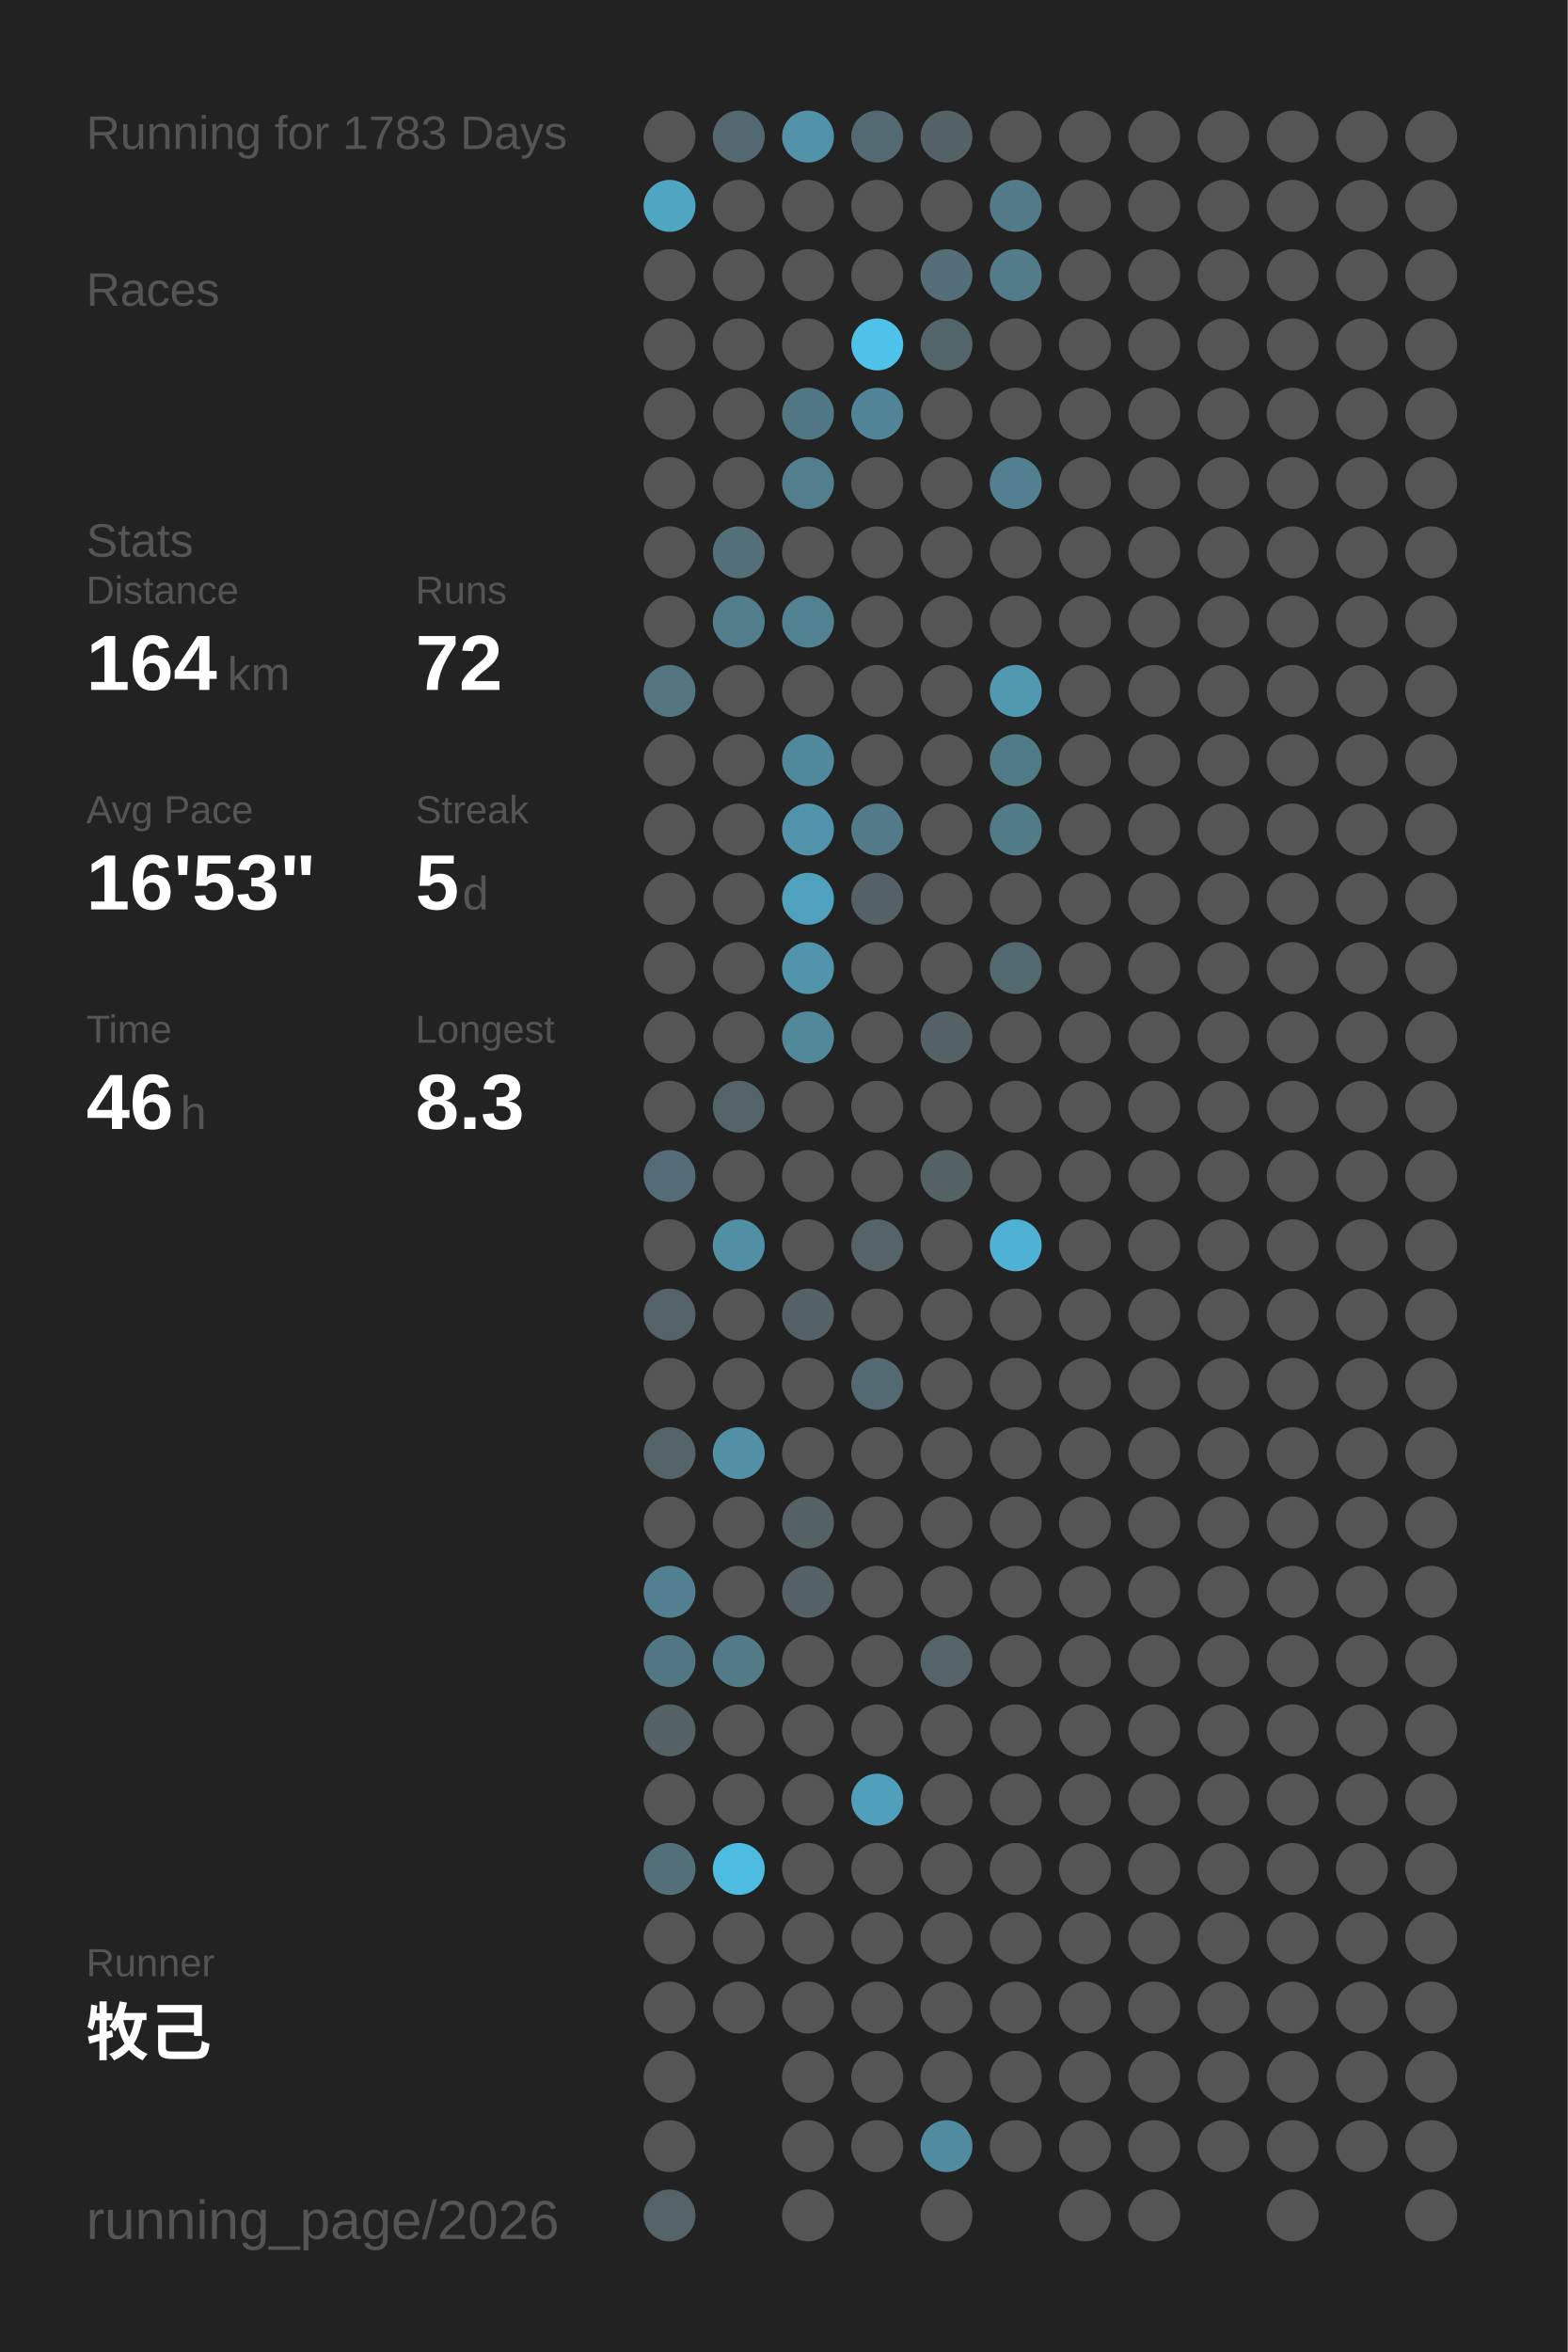
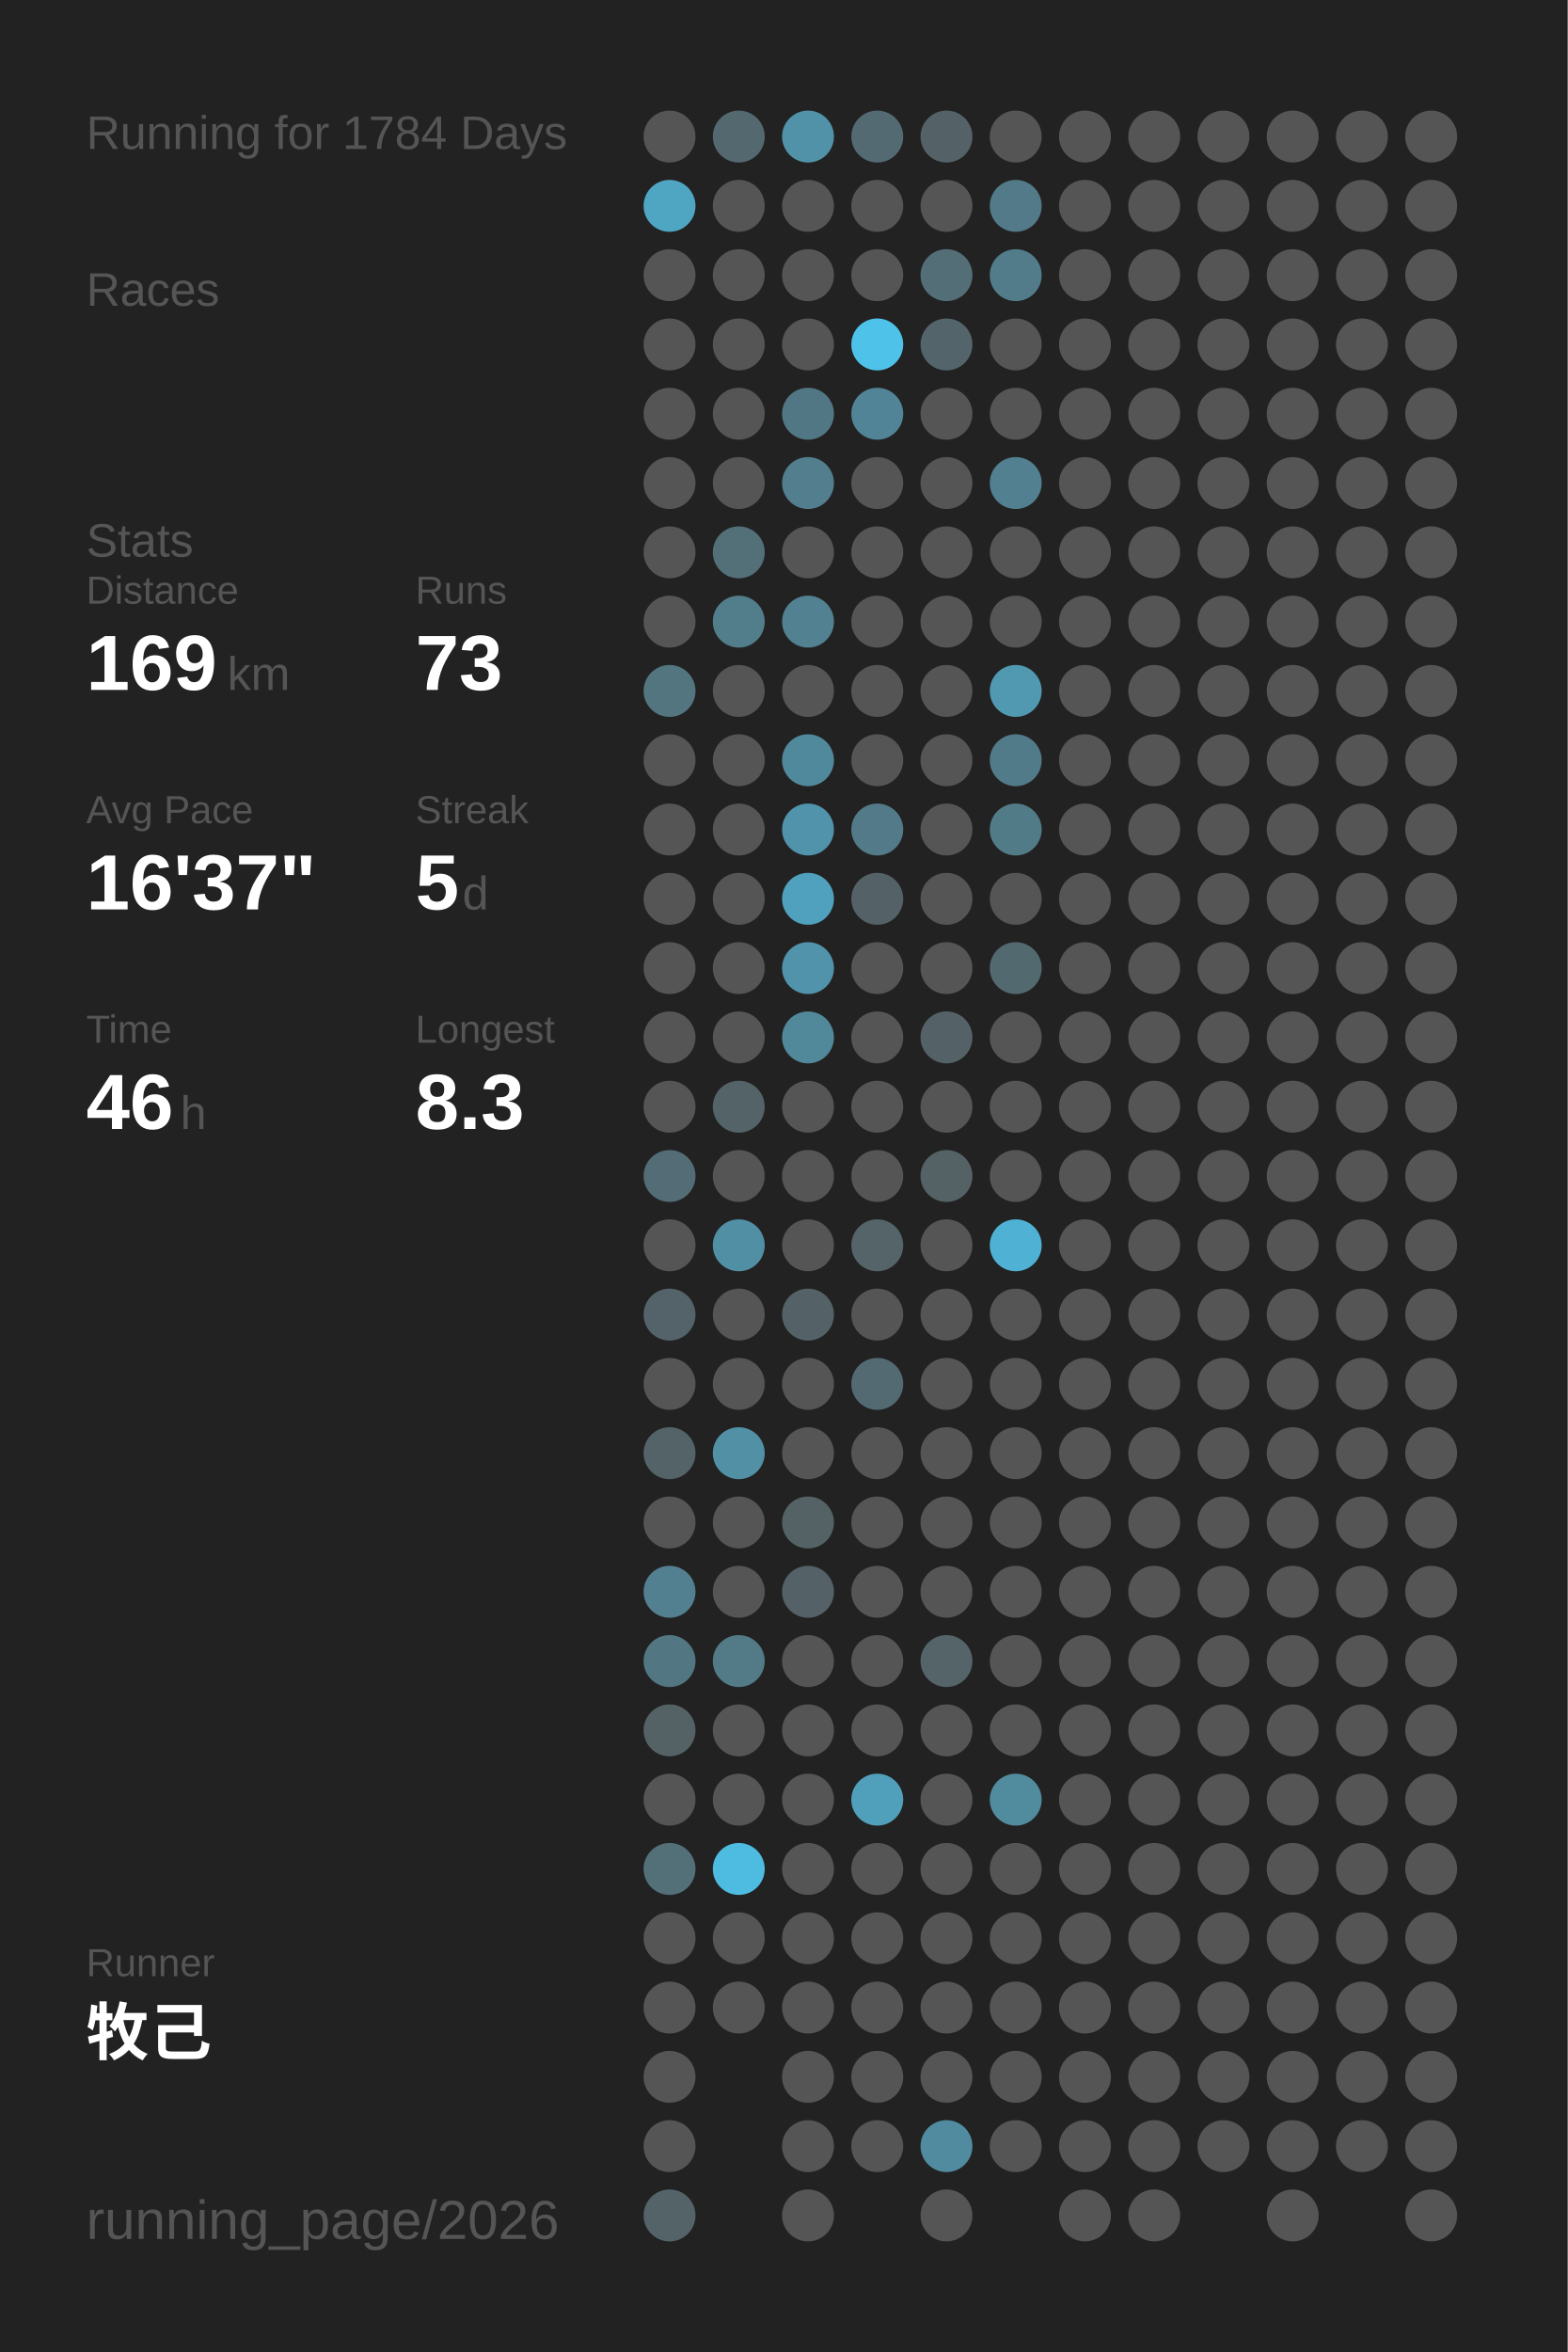
<svg xmlns="http://www.w3.org/2000/svg" baseProfile="full" height="300mm" version="1.1" viewBox="0,0,200,300" width="200mm">
  <defs />
  <rect fill="#222222" height="300" width="200" x="0" y="0" />
-   <text fill="#555555" style="font-size:6px; font-family:Arial;" x="11" y="19">Running for 1783 Days</text>
+   <text fill="#555555" style="font-size:6px; font-family:Arial;" x="11" y="19">Running for 1784 Days</text>
  <text fill="#555555" style="font-size:6px; font-family:Arial;" x="11" y="39">Races</text>
  <text fill="#555555" style="font-size:6px; font-family:Arial;" x="11" y="71">Stats</text>
  <text fill="#555555" style="font-size:5px; font-family:Arial;" x="11" y="77">Distance</text>
-   <text fill="#FFFFFF" style="font-size:10px; font-family:Arial; font-weight:bold;" x="11" y="88">164</text>
+   <text fill="#FFFFFF" style="font-size:10px; font-family:Arial; font-weight:bold;" x="11" y="88">169</text>
  <text fill="#555555" style="font-size:6px; font-family:Arial;" x="29" y="88">km</text>
  <text fill="#555555" style="font-size:5px; font-family:Arial;" x="53" y="77">Runs</text>
-   <text fill="#FFFFFF" style="font-size:10px; font-family:Arial; font-weight:bold;" x="53" y="88">72</text>
+   <text fill="#FFFFFF" style="font-size:10px; font-family:Arial; font-weight:bold;" x="53" y="88">73</text>
  <text fill="#555555" style="font-size:5px; font-family:Arial;" x="11" y="105">Avg Pace</text>
-   <text fill="#FFFFFF" style="font-size:10px; font-family:Arial; font-weight:bold;" x="11" y="116">16'53"</text>
+   <text fill="#FFFFFF" style="font-size:10px; font-family:Arial; font-weight:bold;" x="11" y="116">16'37"</text>
  <text fill="#555555" style="font-size:5px; font-family:Arial;" x="53" y="105">Streak</text>
  <text fill="#FFFFFF" style="font-size:10px; font-family:Arial; font-weight:bold;" x="53" y="116">5</text>
  <text fill="#555555" style="font-size:6px; font-family:Arial;" x="59" y="116">d</text>
  <text fill="#555555" style="font-size:5px; font-family:Arial;" x="11" y="133">Time</text>
  <text fill="#FFFFFF" style="font-size:10px; font-family:Arial; font-weight:bold;" x="11" y="144">46</text>
  <text fill="#555555" style="font-size:6px; font-family:Arial;" x="23" y="144">h</text>
  <text fill="#555555" style="font-size:5px; font-family:Arial;" x="53" y="133">Longest</text>
  <text fill="#FFFFFF" style="font-size:10px; font-family:Arial; font-weight:bold;" x="53" y="144">8.3</text>
  <text fill="#555555" style="font-size:5px; font-family:Arial;" x="11" y="252.065">Runner</text>
  <text fill="#FFFFFF" style="font-size:8px; font-family:Arial; font-weight:bold;" x="11" y="262.065">牧己</text>
  <text fill="#555555" style="font-size:7px; font-family:Arial;" x="11" y="285.581">running_page/2026</text>
  <circle cx="85.417" cy="17.419" fill="#555555" r="3.312" />
  <circle cx="85.417" cy="26.258" fill="#4fa6c3" r="3.312" />
  <circle cx="85.417" cy="35.097" fill="#555555" r="3.312" />
  <circle cx="85.417" cy="43.935" fill="#555555" r="3.312" />
  <circle cx="85.417" cy="52.774" fill="#555555" r="3.312" />
  <circle cx="85.417" cy="61.613" fill="#555555" r="3.312" />
  <circle cx="85.417" cy="70.452" fill="#555555" r="3.312" />
  <circle cx="85.417" cy="79.29" fill="#555555" r="3.312" />
  <circle cx="85.417" cy="88.129" fill="#527580" r="3.312" />
  <circle cx="85.417" cy="96.968" fill="#555555" r="3.312" />
  <circle cx="85.417" cy="105.806" fill="#555555" r="3.312" />
  <circle cx="85.417" cy="114.645" fill="#555555" r="3.312" />
  <circle cx="85.417" cy="123.484" fill="#555555" r="3.312" />
  <circle cx="85.417" cy="132.323" fill="#555555" r="3.312" />
  <circle cx="85.417" cy="141.161" fill="#555555" r="3.312" />
  <circle cx="85.417" cy="150" fill="#536c75" r="3.312" />
  <circle cx="85.417" cy="158.839" fill="#555555" r="3.312" />
  <circle cx="85.417" cy="167.677" fill="#546369" r="3.312" />
  <circle cx="85.417" cy="176.516" fill="#555555" r="3.312" />
  <circle cx="85.417" cy="185.355" fill="#546368" r="3.312" />
  <circle cx="85.417" cy="194.194" fill="#555555" r="3.312" />
  <circle cx="85.417" cy="203.032" fill="#528090" r="3.312" />
  <circle cx="85.417" cy="211.871" fill="#527682" r="3.312" />
  <circle cx="85.417" cy="220.71" fill="#546266" r="3.312" />
  <circle cx="85.417" cy="229.548" fill="#555555" r="3.312" />
  <circle cx="85.417" cy="238.387" fill="#537079" r="3.312" />
  <circle cx="85.417" cy="247.226" fill="#555555" r="3.312" />
  <circle cx="85.417" cy="256.065" fill="#555555" r="3.312" />
  <circle cx="85.417" cy="264.903" fill="#555555" r="3.312" />
  <circle cx="85.417" cy="273.742" fill="#555555" r="3.312" />
  <circle cx="85.417" cy="282.581" fill="#546368" r="3.312" />
  <circle cx="94.25" cy="17.419" fill="#53686f" r="3.312" />
  <circle cx="94.25" cy="26.258" fill="#555555" r="3.312" />
  <circle cx="94.25" cy="35.097" fill="#555555" r="3.312" />
  <circle cx="94.25" cy="43.935" fill="#555555" r="3.312" />
  <circle cx="94.25" cy="52.774" fill="#555555" r="3.312" />
  <circle cx="94.25" cy="61.613" fill="#555555" r="3.312" />
  <circle cx="94.25" cy="70.452" fill="#537079" r="3.312" />
  <circle cx="94.25" cy="79.29" fill="#527d8b" r="3.312" />
  <circle cx="94.25" cy="88.129" fill="#555555" r="3.312" />
  <circle cx="94.25" cy="96.968" fill="#555555" r="3.312" />
  <circle cx="94.25" cy="105.806" fill="#555555" r="3.312" />
  <circle cx="94.25" cy="114.645" fill="#555555" r="3.312" />
  <circle cx="94.25" cy="123.484" fill="#555555" r="3.312" />
  <circle cx="94.25" cy="132.323" fill="#555555" r="3.312" />
  <circle cx="94.25" cy="141.161" fill="#546368" r="3.312" />
  <circle cx="94.25" cy="150" fill="#555555" r="3.312" />
  <circle cx="94.25" cy="158.839" fill="#518fa5" r="3.312" />
  <circle cx="94.25" cy="167.677" fill="#555555" r="3.312" />
  <circle cx="94.25" cy="176.516" fill="#555555" r="3.312" />
  <circle cx="94.25" cy="185.355" fill="#5190a5" r="3.312" />
  <circle cx="94.25" cy="194.194" fill="#555555" r="3.312" />
  <circle cx="94.25" cy="203.032" fill="#555555" r="3.312" />
  <circle cx="94.25" cy="211.871" fill="#527a87" r="3.312" />
  <circle cx="94.25" cy="220.71" fill="#555555" r="3.312" />
  <circle cx="94.25" cy="229.548" fill="#555555" r="3.312" />
  <circle cx="94.25" cy="238.387" fill="#4ebce1" r="3.312" />
  <circle cx="94.25" cy="247.226" fill="#555555" r="3.312" />
  <circle cx="94.25" cy="256.065" fill="#555555" r="3.312" />
  <circle cx="103.083" cy="17.419" fill="#5192a9" r="3.312" />
  <circle cx="103.083" cy="26.258" fill="#555555" r="3.312" />
  <circle cx="103.083" cy="35.097" fill="#555555" r="3.312" />
  <circle cx="103.083" cy="43.935" fill="#555555" r="3.312" />
  <circle cx="103.083" cy="52.774" fill="#527784" r="3.312" />
  <circle cx="103.083" cy="61.613" fill="#527e8e" r="3.312" />
  <circle cx="103.083" cy="70.452" fill="#555555" r="3.312" />
  <circle cx="103.083" cy="79.29" fill="#528292" r="3.312" />
  <circle cx="103.083" cy="88.129" fill="#555555" r="3.312" />
  <circle cx="103.083" cy="96.968" fill="#51899c" r="3.312" />
  <circle cx="103.083" cy="105.806" fill="#5093aa" r="3.312" />
  <circle cx="103.083" cy="114.645" fill="#50a1bd" r="3.312" />
  <circle cx="103.083" cy="123.484" fill="#5093aa" r="3.312" />
  <circle cx="103.083" cy="132.323" fill="#51889a" r="3.312" />
  <circle cx="103.083" cy="141.161" fill="#555555" r="3.312" />
  <circle cx="103.083" cy="150" fill="#555555" r="3.312" />
  <circle cx="103.083" cy="158.839" fill="#555555" r="3.312" />
  <circle cx="103.083" cy="167.677" fill="#546267" r="3.312" />
  <circle cx="103.083" cy="176.516" fill="#555555" r="3.312" />
  <circle cx="103.083" cy="185.355" fill="#555555" r="3.312" />
  <circle cx="103.083" cy="194.194" fill="#546266" r="3.312" />
  <circle cx="103.083" cy="203.032" fill="#546166" r="3.312" />
  <circle cx="103.083" cy="211.871" fill="#555555" r="3.312" />
  <circle cx="103.083" cy="220.71" fill="#555555" r="3.312" />
  <circle cx="103.083" cy="229.548" fill="#555555" r="3.312" />
  <circle cx="103.083" cy="238.387" fill="#555555" r="3.312" />
  <circle cx="103.083" cy="247.226" fill="#555555" r="3.312" />
  <circle cx="103.083" cy="256.065" fill="#555555" r="3.312" />
  <circle cx="103.083" cy="264.903" fill="#555555" r="3.312" />
  <circle cx="103.083" cy="273.742" fill="#555555" r="3.312" />
  <circle cx="103.083" cy="282.581" fill="#555555" r="3.312" />
  <circle cx="111.917" cy="17.419" fill="#536a72" r="3.312" />
  <circle cx="111.917" cy="26.258" fill="#555555" r="3.312" />
  <circle cx="111.917" cy="35.097" fill="#555555" r="3.312" />
  <circle cx="111.917" cy="43.935" fill="#4ec2e9" r="3.312" />
  <circle cx="111.917" cy="52.774" fill="#518496" r="3.312" />
  <circle cx="111.917" cy="61.613" fill="#555555" r="3.312" />
  <circle cx="111.917" cy="70.452" fill="#555555" r="3.312" />
  <circle cx="111.917" cy="79.29" fill="#555555" r="3.312" />
  <circle cx="111.917" cy="88.129" fill="#555555" r="3.312" />
  <circle cx="111.917" cy="96.968" fill="#555555" r="3.312" />
  <circle cx="111.917" cy="105.806" fill="#527a88" r="3.312" />
  <circle cx="111.917" cy="114.645" fill="#546267" r="3.312" />
  <circle cx="111.917" cy="123.484" fill="#555555" r="3.312" />
  <circle cx="111.917" cy="132.323" fill="#555555" r="3.312" />
  <circle cx="111.917" cy="141.161" fill="#555555" r="3.312" />
  <circle cx="111.917" cy="150" fill="#555555" r="3.312" />
  <circle cx="111.917" cy="158.839" fill="#546469" r="3.312" />
  <circle cx="111.917" cy="167.677" fill="#555555" r="3.312" />
  <circle cx="111.917" cy="176.516" fill="#536a72" r="3.312" />
  <circle cx="111.917" cy="185.355" fill="#555555" r="3.312" />
  <circle cx="111.917" cy="194.194" fill="#555555" r="3.312" />
  <circle cx="111.917" cy="203.032" fill="#555555" r="3.312" />
  <circle cx="111.917" cy="211.871" fill="#555555" r="3.312" />
  <circle cx="111.917" cy="220.71" fill="#555555" r="3.312" />
  <circle cx="111.917" cy="229.548" fill="#50a0bb" r="3.312" />
  <circle cx="111.917" cy="238.387" fill="#555555" r="3.312" />
  <circle cx="111.917" cy="247.226" fill="#555555" r="3.312" />
  <circle cx="111.917" cy="256.065" fill="#555555" r="3.312" />
  <circle cx="111.917" cy="264.903" fill="#555555" r="3.312" />
  <circle cx="111.917" cy="273.742" fill="#555555" r="3.312" />
  <circle cx="120.75" cy="17.419" fill="#546267" r="3.312" />
  <circle cx="120.75" cy="26.258" fill="#555555" r="3.312" />
  <circle cx="120.75" cy="35.097" fill="#536e77" r="3.312" />
  <circle cx="120.75" cy="43.935" fill="#53646a" r="3.312" />
  <circle cx="120.75" cy="52.774" fill="#555555" r="3.312" />
  <circle cx="120.75" cy="61.613" fill="#555555" r="3.312" />
  <circle cx="120.75" cy="70.452" fill="#555555" r="3.312" />
  <circle cx="120.75" cy="79.29" fill="#555555" r="3.312" />
  <circle cx="120.75" cy="88.129" fill="#555555" r="3.312" />
  <circle cx="120.75" cy="96.968" fill="#555555" r="3.312" />
  <circle cx="120.75" cy="105.806" fill="#555555" r="3.312" />
  <circle cx="120.75" cy="114.645" fill="#555555" r="3.312" />
  <circle cx="120.75" cy="123.484" fill="#555555" r="3.312" />
  <circle cx="120.75" cy="132.323" fill="#546267" r="3.312" />
  <circle cx="120.75" cy="141.161" fill="#555555" r="3.312" />
  <circle cx="120.75" cy="150" fill="#546266" r="3.312" />
  <circle cx="120.75" cy="158.839" fill="#555555" r="3.312" />
  <circle cx="120.75" cy="167.677" fill="#555555" r="3.312" />
  <circle cx="120.75" cy="176.516" fill="#555555" r="3.312" />
  <circle cx="120.75" cy="185.355" fill="#555555" r="3.312" />
  <circle cx="120.75" cy="194.194" fill="#555555" r="3.312" />
  <circle cx="120.75" cy="203.032" fill="#555555" r="3.312" />
  <circle cx="120.75" cy="211.871" fill="#546469" r="3.312" />
  <circle cx="120.75" cy="220.71" fill="#555555" r="3.312" />
  <circle cx="120.75" cy="229.548" fill="#555555" r="3.312" />
  <circle cx="120.75" cy="238.387" fill="#555555" r="3.312" />
  <circle cx="120.75" cy="247.226" fill="#555555" r="3.312" />
  <circle cx="120.75" cy="256.065" fill="#555555" r="3.312" />
  <circle cx="120.75" cy="264.903" fill="#555555" r="3.312" />
  <circle cx="120.75" cy="273.742" fill="#518b9f" r="3.312" />
  <circle cx="120.75" cy="282.581" fill="#555555" r="3.312" />
  <circle cx="129.583" cy="17.419" fill="#555555" r="3.312" />
  <circle cx="129.583" cy="26.258" fill="#527a88" r="3.312" />
  <circle cx="129.583" cy="35.097" fill="#527c8a" r="3.312" />
  <circle cx="129.583" cy="43.935" fill="#555555" r="3.312" />
  <circle cx="129.583" cy="52.774" fill="#555555" r="3.312" />
  <circle cx="129.583" cy="61.613" fill="#528090" r="3.312" />
  <circle cx="129.583" cy="70.452" fill="#555555" r="3.312" />
  <circle cx="129.583" cy="79.29" fill="#555555" r="3.312" />
  <circle cx="129.583" cy="88.129" fill="#5099b1" r="3.312" />
  <circle cx="129.583" cy="96.968" fill="#527b89" r="3.312" />
  <circle cx="129.583" cy="105.806" fill="#527b88" r="3.312" />
  <circle cx="129.583" cy="114.645" fill="#555555" r="3.312" />
  <circle cx="129.583" cy="123.484" fill="#536970" r="3.312" />
  <circle cx="129.583" cy="132.323" fill="#555555" r="3.312" />
  <circle cx="129.583" cy="141.161" fill="#555555" r="3.312" />
  <circle cx="129.583" cy="150" fill="#555555" r="3.312" />
  <circle cx="129.583" cy="158.839" fill="#4fb1d3" r="3.312" />
  <circle cx="129.583" cy="167.677" fill="#555555" r="3.312" />
  <circle cx="129.583" cy="176.516" fill="#555555" r="3.312" />
  <circle cx="129.583" cy="185.355" fill="#555555" r="3.312" />
  <circle cx="129.583" cy="194.194" fill="#555555" r="3.312" />
  <circle cx="129.583" cy="203.032" fill="#555555" r="3.312" />
  <circle cx="129.583" cy="211.871" fill="#555555" r="3.312" />
  <circle cx="129.583" cy="220.71" fill="#555555" r="3.312" />
-   <circle cx="129.583" cy="229.548" fill="#555555" r="3.312" />
+   <circle cx="129.583" cy="229.548" fill="#518b9e" r="3.312" />
  <circle cx="129.583" cy="238.387" fill="#555555" r="3.312" />
  <circle cx="129.583" cy="247.226" fill="#555555" r="3.312" />
  <circle cx="129.583" cy="256.065" fill="#555555" r="3.312" />
  <circle cx="129.583" cy="264.903" fill="#555555" r="3.312" />
  <circle cx="129.583" cy="273.742" fill="#555555" r="3.312" />
  <circle cx="138.417" cy="17.419" fill="#555555" r="3.312" />
  <circle cx="138.417" cy="26.258" fill="#555555" r="3.312" />
  <circle cx="138.417" cy="35.097" fill="#555555" r="3.312" />
  <circle cx="138.417" cy="43.935" fill="#555555" r="3.312" />
  <circle cx="138.417" cy="52.774" fill="#555555" r="3.312" />
  <circle cx="138.417" cy="61.613" fill="#555555" r="3.312" />
  <circle cx="138.417" cy="70.452" fill="#555555" r="3.312" />
  <circle cx="138.417" cy="79.29" fill="#555555" r="3.312" />
  <circle cx="138.417" cy="88.129" fill="#555555" r="3.312" />
  <circle cx="138.417" cy="96.968" fill="#555555" r="3.312" />
  <circle cx="138.417" cy="105.806" fill="#555555" r="3.312" />
  <circle cx="138.417" cy="114.645" fill="#555555" r="3.312" />
  <circle cx="138.417" cy="123.484" fill="#555555" r="3.312" />
  <circle cx="138.417" cy="132.323" fill="#555555" r="3.312" />
  <circle cx="138.417" cy="141.161" fill="#555555" r="3.312" />
  <circle cx="138.417" cy="150" fill="#555555" r="3.312" />
  <circle cx="138.417" cy="158.839" fill="#555555" r="3.312" />
  <circle cx="138.417" cy="167.677" fill="#555555" r="3.312" />
  <circle cx="138.417" cy="176.516" fill="#555555" r="3.312" />
  <circle cx="138.417" cy="185.355" fill="#555555" r="3.312" />
  <circle cx="138.417" cy="194.194" fill="#555555" r="3.312" />
  <circle cx="138.417" cy="203.032" fill="#555555" r="3.312" />
  <circle cx="138.417" cy="211.871" fill="#555555" r="3.312" />
  <circle cx="138.417" cy="220.71" fill="#555555" r="3.312" />
  <circle cx="138.417" cy="229.548" fill="#555555" r="3.312" />
  <circle cx="138.417" cy="238.387" fill="#555555" r="3.312" />
  <circle cx="138.417" cy="247.226" fill="#555555" r="3.312" />
  <circle cx="138.417" cy="256.065" fill="#555555" r="3.312" />
  <circle cx="138.417" cy="264.903" fill="#555555" r="3.312" />
  <circle cx="138.417" cy="273.742" fill="#555555" r="3.312" />
  <circle cx="138.417" cy="282.581" fill="#555555" r="3.312" />
  <circle cx="147.25" cy="17.419" fill="#555555" r="3.312" />
  <circle cx="147.25" cy="26.258" fill="#555555" r="3.312" />
  <circle cx="147.25" cy="35.097" fill="#555555" r="3.312" />
  <circle cx="147.25" cy="43.935" fill="#555555" r="3.312" />
  <circle cx="147.25" cy="52.774" fill="#555555" r="3.312" />
  <circle cx="147.25" cy="61.613" fill="#555555" r="3.312" />
  <circle cx="147.25" cy="70.452" fill="#555555" r="3.312" />
  <circle cx="147.25" cy="79.29" fill="#555555" r="3.312" />
  <circle cx="147.25" cy="88.129" fill="#555555" r="3.312" />
  <circle cx="147.25" cy="96.968" fill="#555555" r="3.312" />
  <circle cx="147.25" cy="105.806" fill="#555555" r="3.312" />
  <circle cx="147.25" cy="114.645" fill="#555555" r="3.312" />
  <circle cx="147.25" cy="123.484" fill="#555555" r="3.312" />
  <circle cx="147.25" cy="132.323" fill="#555555" r="3.312" />
  <circle cx="147.25" cy="141.161" fill="#555555" r="3.312" />
  <circle cx="147.25" cy="150" fill="#555555" r="3.312" />
  <circle cx="147.25" cy="158.839" fill="#555555" r="3.312" />
  <circle cx="147.25" cy="167.677" fill="#555555" r="3.312" />
  <circle cx="147.25" cy="176.516" fill="#555555" r="3.312" />
  <circle cx="147.25" cy="185.355" fill="#555555" r="3.312" />
  <circle cx="147.25" cy="194.194" fill="#555555" r="3.312" />
  <circle cx="147.25" cy="203.032" fill="#555555" r="3.312" />
  <circle cx="147.25" cy="211.871" fill="#555555" r="3.312" />
  <circle cx="147.25" cy="220.71" fill="#555555" r="3.312" />
  <circle cx="147.25" cy="229.548" fill="#555555" r="3.312" />
  <circle cx="147.25" cy="238.387" fill="#555555" r="3.312" />
  <circle cx="147.25" cy="247.226" fill="#555555" r="3.312" />
  <circle cx="147.25" cy="256.065" fill="#555555" r="3.312" />
  <circle cx="147.25" cy="264.903" fill="#555555" r="3.312" />
  <circle cx="147.25" cy="273.742" fill="#555555" r="3.312" />
  <circle cx="147.25" cy="282.581" fill="#555555" r="3.312" />
  <circle cx="156.083" cy="17.419" fill="#555555" r="3.312" />
  <circle cx="156.083" cy="26.258" fill="#555555" r="3.312" />
  <circle cx="156.083" cy="35.097" fill="#555555" r="3.312" />
  <circle cx="156.083" cy="43.935" fill="#555555" r="3.312" />
  <circle cx="156.083" cy="52.774" fill="#555555" r="3.312" />
  <circle cx="156.083" cy="61.613" fill="#555555" r="3.312" />
  <circle cx="156.083" cy="70.452" fill="#555555" r="3.312" />
  <circle cx="156.083" cy="79.29" fill="#555555" r="3.312" />
  <circle cx="156.083" cy="88.129" fill="#555555" r="3.312" />
  <circle cx="156.083" cy="96.968" fill="#555555" r="3.312" />
  <circle cx="156.083" cy="105.806" fill="#555555" r="3.312" />
  <circle cx="156.083" cy="114.645" fill="#555555" r="3.312" />
  <circle cx="156.083" cy="123.484" fill="#555555" r="3.312" />
  <circle cx="156.083" cy="132.323" fill="#555555" r="3.312" />
  <circle cx="156.083" cy="141.161" fill="#555555" r="3.312" />
  <circle cx="156.083" cy="150" fill="#555555" r="3.312" />
  <circle cx="156.083" cy="158.839" fill="#555555" r="3.312" />
  <circle cx="156.083" cy="167.677" fill="#555555" r="3.312" />
  <circle cx="156.083" cy="176.516" fill="#555555" r="3.312" />
  <circle cx="156.083" cy="185.355" fill="#555555" r="3.312" />
  <circle cx="156.083" cy="194.194" fill="#555555" r="3.312" />
  <circle cx="156.083" cy="203.032" fill="#555555" r="3.312" />
  <circle cx="156.083" cy="211.871" fill="#555555" r="3.312" />
  <circle cx="156.083" cy="220.71" fill="#555555" r="3.312" />
  <circle cx="156.083" cy="229.548" fill="#555555" r="3.312" />
  <circle cx="156.083" cy="238.387" fill="#555555" r="3.312" />
  <circle cx="156.083" cy="247.226" fill="#555555" r="3.312" />
  <circle cx="156.083" cy="256.065" fill="#555555" r="3.312" />
  <circle cx="156.083" cy="264.903" fill="#555555" r="3.312" />
  <circle cx="156.083" cy="273.742" fill="#555555" r="3.312" />
  <circle cx="164.917" cy="17.419" fill="#555555" r="3.312" />
  <circle cx="164.917" cy="26.258" fill="#555555" r="3.312" />
  <circle cx="164.917" cy="35.097" fill="#555555" r="3.312" />
  <circle cx="164.917" cy="43.935" fill="#555555" r="3.312" />
  <circle cx="164.917" cy="52.774" fill="#555555" r="3.312" />
  <circle cx="164.917" cy="61.613" fill="#555555" r="3.312" />
  <circle cx="164.917" cy="70.452" fill="#555555" r="3.312" />
  <circle cx="164.917" cy="79.29" fill="#555555" r="3.312" />
  <circle cx="164.917" cy="88.129" fill="#555555" r="3.312" />
  <circle cx="164.917" cy="96.968" fill="#555555" r="3.312" />
  <circle cx="164.917" cy="105.806" fill="#555555" r="3.312" />
  <circle cx="164.917" cy="114.645" fill="#555555" r="3.312" />
  <circle cx="164.917" cy="123.484" fill="#555555" r="3.312" />
  <circle cx="164.917" cy="132.323" fill="#555555" r="3.312" />
  <circle cx="164.917" cy="141.161" fill="#555555" r="3.312" />
  <circle cx="164.917" cy="150" fill="#555555" r="3.312" />
  <circle cx="164.917" cy="158.839" fill="#555555" r="3.312" />
  <circle cx="164.917" cy="167.677" fill="#555555" r="3.312" />
  <circle cx="164.917" cy="176.516" fill="#555555" r="3.312" />
  <circle cx="164.917" cy="185.355" fill="#555555" r="3.312" />
  <circle cx="164.917" cy="194.194" fill="#555555" r="3.312" />
  <circle cx="164.917" cy="203.032" fill="#555555" r="3.312" />
  <circle cx="164.917" cy="211.871" fill="#555555" r="3.312" />
  <circle cx="164.917" cy="220.71" fill="#555555" r="3.312" />
  <circle cx="164.917" cy="229.548" fill="#555555" r="3.312" />
  <circle cx="164.917" cy="238.387" fill="#555555" r="3.312" />
  <circle cx="164.917" cy="247.226" fill="#555555" r="3.312" />
  <circle cx="164.917" cy="256.065" fill="#555555" r="3.312" />
  <circle cx="164.917" cy="264.903" fill="#555555" r="3.312" />
  <circle cx="164.917" cy="273.742" fill="#555555" r="3.312" />
  <circle cx="164.917" cy="282.581" fill="#555555" r="3.312" />
  <circle cx="173.75" cy="17.419" fill="#555555" r="3.312" />
  <circle cx="173.75" cy="26.258" fill="#555555" r="3.312" />
  <circle cx="173.75" cy="35.097" fill="#555555" r="3.312" />
  <circle cx="173.75" cy="43.935" fill="#555555" r="3.312" />
  <circle cx="173.75" cy="52.774" fill="#555555" r="3.312" />
  <circle cx="173.75" cy="61.613" fill="#555555" r="3.312" />
  <circle cx="173.75" cy="70.452" fill="#555555" r="3.312" />
  <circle cx="173.75" cy="79.29" fill="#555555" r="3.312" />
  <circle cx="173.75" cy="88.129" fill="#555555" r="3.312" />
  <circle cx="173.75" cy="96.968" fill="#555555" r="3.312" />
  <circle cx="173.75" cy="105.806" fill="#555555" r="3.312" />
  <circle cx="173.75" cy="114.645" fill="#555555" r="3.312" />
  <circle cx="173.75" cy="123.484" fill="#555555" r="3.312" />
  <circle cx="173.75" cy="132.323" fill="#555555" r="3.312" />
  <circle cx="173.75" cy="141.161" fill="#555555" r="3.312" />
  <circle cx="173.75" cy="150" fill="#555555" r="3.312" />
  <circle cx="173.75" cy="158.839" fill="#555555" r="3.312" />
  <circle cx="173.75" cy="167.677" fill="#555555" r="3.312" />
  <circle cx="173.75" cy="176.516" fill="#555555" r="3.312" />
  <circle cx="173.75" cy="185.355" fill="#555555" r="3.312" />
  <circle cx="173.75" cy="194.194" fill="#555555" r="3.312" />
  <circle cx="173.75" cy="203.032" fill="#555555" r="3.312" />
  <circle cx="173.75" cy="211.871" fill="#555555" r="3.312" />
  <circle cx="173.75" cy="220.71" fill="#555555" r="3.312" />
  <circle cx="173.75" cy="229.548" fill="#555555" r="3.312" />
  <circle cx="173.75" cy="238.387" fill="#555555" r="3.312" />
  <circle cx="173.75" cy="247.226" fill="#555555" r="3.312" />
  <circle cx="173.75" cy="256.065" fill="#555555" r="3.312" />
  <circle cx="173.75" cy="264.903" fill="#555555" r="3.312" />
  <circle cx="173.75" cy="273.742" fill="#555555" r="3.312" />
  <circle cx="182.583" cy="17.419" fill="#555555" r="3.312" />
  <circle cx="182.583" cy="26.258" fill="#555555" r="3.312" />
  <circle cx="182.583" cy="35.097" fill="#555555" r="3.312" />
  <circle cx="182.583" cy="43.935" fill="#555555" r="3.312" />
  <circle cx="182.583" cy="52.774" fill="#555555" r="3.312" />
  <circle cx="182.583" cy="61.613" fill="#555555" r="3.312" />
  <circle cx="182.583" cy="70.452" fill="#555555" r="3.312" />
  <circle cx="182.583" cy="79.29" fill="#555555" r="3.312" />
  <circle cx="182.583" cy="88.129" fill="#555555" r="3.312" />
  <circle cx="182.583" cy="96.968" fill="#555555" r="3.312" />
  <circle cx="182.583" cy="105.806" fill="#555555" r="3.312" />
  <circle cx="182.583" cy="114.645" fill="#555555" r="3.312" />
  <circle cx="182.583" cy="123.484" fill="#555555" r="3.312" />
  <circle cx="182.583" cy="132.323" fill="#555555" r="3.312" />
  <circle cx="182.583" cy="141.161" fill="#555555" r="3.312" />
  <circle cx="182.583" cy="150" fill="#555555" r="3.312" />
  <circle cx="182.583" cy="158.839" fill="#555555" r="3.312" />
  <circle cx="182.583" cy="167.677" fill="#555555" r="3.312" />
  <circle cx="182.583" cy="176.516" fill="#555555" r="3.312" />
  <circle cx="182.583" cy="185.355" fill="#555555" r="3.312" />
  <circle cx="182.583" cy="194.194" fill="#555555" r="3.312" />
  <circle cx="182.583" cy="203.032" fill="#555555" r="3.312" />
  <circle cx="182.583" cy="211.871" fill="#555555" r="3.312" />
  <circle cx="182.583" cy="220.71" fill="#555555" r="3.312" />
  <circle cx="182.583" cy="229.548" fill="#555555" r="3.312" />
  <circle cx="182.583" cy="238.387" fill="#555555" r="3.312" />
  <circle cx="182.583" cy="247.226" fill="#555555" r="3.312" />
  <circle cx="182.583" cy="256.065" fill="#555555" r="3.312" />
  <circle cx="182.583" cy="264.903" fill="#555555" r="3.312" />
  <circle cx="182.583" cy="273.742" fill="#555555" r="3.312" />
  <circle cx="182.583" cy="282.581" fill="#555555" r="3.312" />
</svg>
